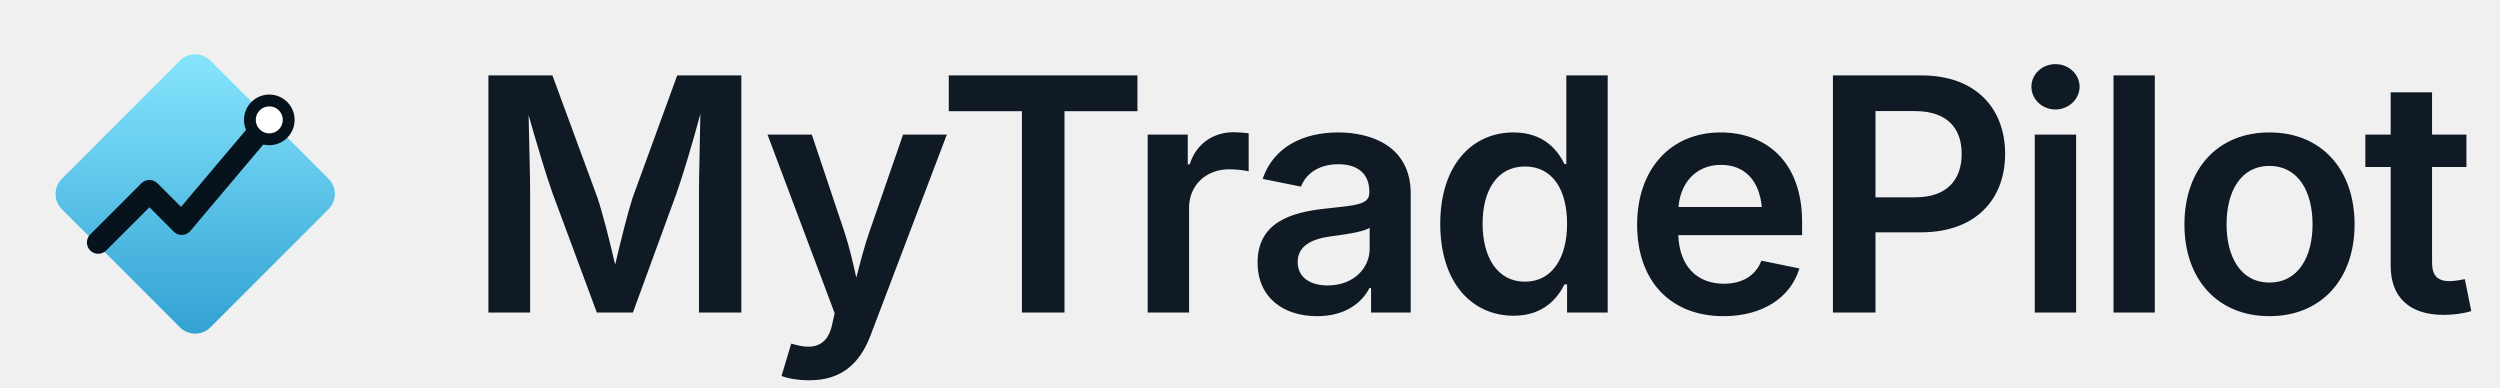
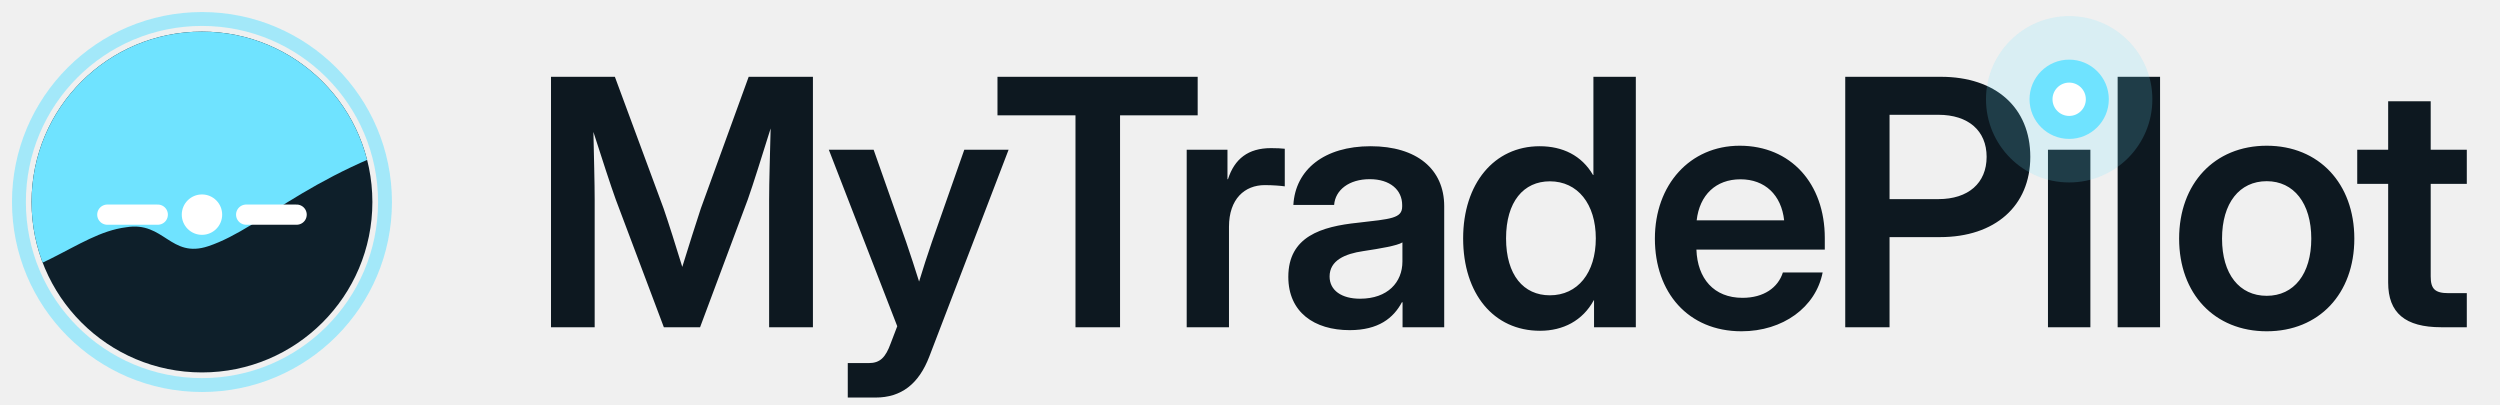
- <svg xmlns="http://www.w3.org/2000/svg" viewBox="0 0 231.77 36.00" width="232" height="36" role="img" aria-label="MyTradePilot">
-   <g transform="translate(2.0 2.0) scale(0.5)">
+ <svg xmlns="http://www.w3.org/2000/svg" viewBox="0 0 198.05 32.00" width="198" height="32" role="img" aria-label="MyTradePilot">
+   <g transform="scale(0.5)">
    <defs>
-       <linearGradient id="mtp-g" x1="12" y1="12" x2="52" y2="52" gradientUnits="userSpaceOnUse">
-         <stop offset="0" stop-color="#8ae8ff" />
-         <stop offset="1" stop-color="#2e9fd1" />
-       </linearGradient>
+       <clipPath id="mtp-clip">
+         <circle cx="32" cy="32" r="27" />
+       </clipPath>
    </defs>
-     <rect x="12.5" y="12.5" width="39" height="39" rx="4" transform="rotate(45 32 32)" fill="url(#mtp-g)" />
-     <path d="M14 41 L23.5 31.5 L29.5 37.5 L45.75 18.25" fill="none" stroke="#07131c" stroke-width="4.2" stroke-linecap="round" stroke-linejoin="round" />
-     <circle cx="45.75" cy="18.25" r="3.6" fill="#ffffff" stroke="#07131c" stroke-width="2.2" />
+     <circle cx="32" cy="32" r="27" fill="#0e1f2a" />
+     <path d="M-10 46 C6 45 12 37 20 36 C26 35 27 41 33 39 C42 36 50 26 74 20 L74 -10 L-10 -10 Z" fill="#6fe3ff" clip-path="url(#mtp-clip)" />
+     <circle cx="32" cy="32" r="29" fill="none" stroke="#6fe3ff" stroke-width="2.2" opacity="0.6" />
+     <path d="M17 34 H25 M39 34 H47" stroke="#ffffff" stroke-width="3.2" stroke-linecap="round" />
+     <circle cx="32" cy="34" r="3.2" fill="#ffffff" />
  </g>
-   <path transform="translate(43.00 29.00)" fill="#0f1a24" d="M2.21 0.00H6.08V-11.10C6.08 -12.77 5.99 -15.81 5.94 -18.31C6.75 -15.47 7.63 -12.54 8.15 -11.10L12.27 0.00H15.62L19.68 -11.10C20.20 -12.58 21.13 -15.61 21.88 -18.43C21.84 -15.81 21.75 -12.74 21.75 -11.10V0.00H25.68V-22.00H19.73L15.59 -10.65C15.16 -9.33 14.48 -6.61 13.97 -4.44C13.47 -6.64 12.77 -9.35 12.33 -10.65L8.15 -22.00H2.21ZM29.41 5.89C29.93 6.10 30.89 6.29 31.98 6.29C34.96 6.29 36.66 4.77 37.67 2.13L44.75 -16.51H40.69L37.58 -7.53C37.09 -6.11 36.72 -4.68 36.35 -3.23C36.03 -4.68 35.70 -6.10 35.23 -7.53L32.22 -16.51H28.11L34.34 0.06L34.11 1.11C33.71 3.00 32.50 3.47 30.77 3.01L30.31 2.89ZM44.93 -18.68H51.72V0.00H55.67V-18.68H62.44V-22.00H44.93ZM63.39 0.00H67.23V-9.72C67.23 -11.81 68.81 -13.29 70.95 -13.29C71.63 -13.29 72.44 -13.19 72.76 -13.10V-16.63C72.40 -16.68 71.79 -16.73 71.36 -16.73C69.47 -16.73 67.88 -15.65 67.29 -13.75H67.11V-16.51H63.39ZM79.11 0.34C81.68 0.34 83.25 -0.86 83.97 -2.27H84.12V0.00H87.80V-11.03C87.80 -15.43 84.16 -16.71 81.06 -16.71C77.76 -16.71 75.04 -15.31 74.06 -12.40L77.62 -11.68C78.02 -12.77 79.16 -13.76 81.08 -13.76C82.95 -13.76 83.96 -12.82 83.96 -11.21V-11.13C83.96 -10.00 82.75 -9.95 79.88 -9.64C76.69 -9.30 73.59 -8.36 73.59 -4.64C73.59 -1.39 75.97 0.34 79.11 0.34ZM80.10 -2.51C78.48 -2.51 77.31 -3.25 77.31 -4.68C77.31 -6.19 78.61 -6.82 80.34 -7.06C81.33 -7.19 83.47 -7.46 83.99 -7.87V-5.92C83.99 -4.09 82.47 -2.51 80.10 -2.51ZM97.35 0.30C100.20 0.30 101.47 -1.42 102.07 -2.61H102.31V0.00H106.08V-22.00H102.24V-13.78H102.07C101.48 -14.94 100.27 -16.71 97.33 -16.71C93.53 -16.71 90.54 -13.72 90.54 -8.22C90.54 -2.81 93.44 0.30 97.35 0.30ZM98.40 -2.86C95.83 -2.86 94.47 -5.14 94.47 -8.24C94.47 -11.31 95.80 -13.55 98.40 -13.55C100.92 -13.55 102.31 -11.46 102.31 -8.24C102.31 -5.02 100.89 -2.86 98.40 -2.86ZM116.83 0.34C120.50 0.34 123.07 -1.42 123.87 -4.09L120.34 -4.81C119.82 -3.41 118.55 -2.67 116.87 -2.67C114.40 -2.67 112.74 -4.24 112.63 -7.18H124.12V-8.39C124.12 -14.17 120.60 -16.71 116.57 -16.71C111.85 -16.71 108.81 -13.23 108.81 -8.15C108.81 -2.98 111.85 0.34 116.83 0.34ZM112.65 -9.79C112.82 -11.99 114.24 -13.70 116.59 -13.70C118.88 -13.70 120.16 -12.15 120.38 -9.79ZM126.98 0.00H130.93V-7.44H135.15C140.23 -7.44 142.96 -10.50 142.96 -14.72C142.96 -18.91 140.27 -22.00 135.21 -22.00H126.98ZM130.93 -10.69V-18.69H134.60C137.61 -18.69 138.93 -17.07 138.93 -14.72C138.93 -12.37 137.61 -10.69 134.63 -10.69ZM145.71 0.00H149.55V-16.51H145.71ZM147.63 -18.84C148.85 -18.84 149.87 -19.79 149.87 -20.95C149.87 -22.12 148.85 -23.05 147.63 -23.05C146.40 -23.05 145.40 -22.12 145.40 -20.95C145.40 -19.79 146.40 -18.84 147.63 -18.84ZM156.85 -22.00H153.02V0.00H156.85ZM167.49 0.34C172.30 0.34 175.39 -3.09 175.39 -8.17C175.39 -13.30 172.30 -16.71 167.49 -16.71C162.67 -16.71 159.60 -13.30 159.60 -8.17C159.60 -3.09 162.67 0.34 167.49 0.34ZM167.49 -2.78C164.81 -2.78 163.51 -5.17 163.51 -8.18C163.51 -11.22 164.81 -13.60 167.49 -13.60C170.17 -13.60 171.49 -11.22 171.49 -8.18C171.49 -5.17 170.17 -2.78 167.49 -2.78ZM185.77 -16.51H182.58V-20.43H178.74V-16.51H176.39V-13.50H178.74V-4.33C178.74 -1.40 180.50 0.22 183.65 0.22C184.47 0.22 185.38 0.12 186.22 -0.13L185.62 -3.10C185.25 -3.01 184.57 -2.91 184.22 -2.91C183.05 -2.91 182.58 -3.46 182.58 -4.65V-13.50H185.77Z" />
+   <g transform="translate(42.00 25.92)">
+     <path fill="#0d1820" d="M1.65 0.00H5.11V-10.12C5.11 -11.45 5.05 -13.52 5.01 -15.47C5.70 -13.33 6.36 -11.28 6.78 -10.12L10.59 0.00H13.46L17.24 -10.12C17.67 -11.33 18.35 -13.52 19.05 -15.75C19.00 -13.71 18.93 -11.52 18.93 -10.12V0.00H22.40V-19.84H17.31L13.52 -9.41C13.16 -8.31 12.52 -6.32 12.05 -4.78C11.58 -6.32 10.95 -8.31 10.57 -9.41L6.71 -19.84H1.65ZM25.16 5.57H27.36C29.39 5.57 30.78 4.51 31.62 2.32L37.90 -14.06H34.39L31.82 -6.74C31.46 -5.70 31.13 -4.66 30.81 -3.62C30.49 -4.66 30.14 -5.70 29.79 -6.74L27.21 -14.06H23.66L29.08 -0.08L28.56 1.28C28.16 2.38 27.73 2.84 26.82 2.84H25.16ZM37.02 -16.79H43.20V0.00H46.73V-16.79H52.88V-19.84H37.02ZM52.01 0.00H55.36V-7.96C55.36 -10.16 56.60 -11.26 58.20 -11.26C58.86 -11.26 59.53 -11.20 59.78 -11.16V-14.14C59.52 -14.17 59.14 -14.19 58.69 -14.19C56.88 -14.19 55.80 -13.34 55.28 -11.73H55.24V-14.06H52.01ZM64.92 0.23C67.21 0.23 68.39 -0.73 69.06 -1.98H69.11V0.00H72.41V-9.59C72.41 -12.52 70.24 -14.34 66.58 -14.34C62.91 -14.34 60.62 -12.49 60.46 -9.69H63.69C63.78 -10.88 64.88 -11.73 66.51 -11.73C68.12 -11.73 69.08 -10.88 69.08 -9.68V-9.57C69.08 -8.62 68.19 -8.58 65.58 -8.28C62.68 -7.98 60.06 -7.19 60.06 -3.99C60.06 -1.19 62.12 0.23 64.92 0.23ZM65.74 -2.26C64.28 -2.26 63.33 -2.92 63.33 -4.02C63.33 -5.30 64.56 -5.82 65.99 -6.03C67.38 -6.24 68.68 -6.46 69.10 -6.72V-5.21C69.10 -3.57 67.94 -2.26 65.74 -2.26ZM80.00 0.28C81.83 0.28 83.38 -0.52 84.26 -2.14H84.28V0.00H87.59V-19.84H84.23V-12.06H84.20C83.30 -13.61 81.79 -14.34 79.97 -14.34C76.36 -14.34 73.91 -11.37 73.91 -7.04C73.91 -2.66 76.32 0.28 80.00 0.28ZM80.78 -2.53C78.70 -2.53 77.31 -4.13 77.31 -7.04C77.31 -9.95 78.70 -11.56 80.78 -11.56C82.98 -11.56 84.42 -9.77 84.42 -7.04C84.42 -4.30 82.98 -2.53 80.78 -2.53ZM95.96 0.32C99.24 0.32 101.85 -1.58 102.39 -4.34H99.24C98.86 -3.14 97.73 -2.33 96.04 -2.33C93.77 -2.33 92.47 -3.86 92.39 -6.15H102.56V-7.07C102.56 -11.38 99.87 -14.38 95.82 -14.38C91.88 -14.38 89.10 -11.29 89.10 -7.02C89.10 -2.76 91.73 0.32 95.96 0.32ZM92.41 -8.47C92.64 -10.48 93.93 -11.72 95.88 -11.72C97.82 -11.72 99.12 -10.48 99.34 -8.47ZM104.18 0.00H107.69V-7.14H111.69C116.04 -7.14 118.84 -9.60 118.84 -13.50C118.84 -17.39 116.11 -19.84 111.76 -19.84H104.18ZM107.69 -10.15V-16.83H111.56C113.93 -16.83 115.38 -15.57 115.38 -13.50C115.38 -11.42 113.93 -10.15 111.56 -10.15ZM120.24 0.00H123.60V-14.06H120.24ZM129.12 -19.84H125.76V0.00H129.12ZM137.57 0.32C141.71 0.32 144.51 -2.65 144.51 -7.02C144.51 -11.38 141.71 -14.38 137.57 -14.38C133.43 -14.38 130.63 -11.38 130.63 -7.02C130.63 -2.65 133.43 0.32 137.57 0.32ZM137.57 -2.49C135.40 -2.49 134.03 -4.21 134.03 -7.02C134.03 -9.84 135.41 -11.57 137.57 -11.57C139.71 -11.57 141.10 -9.83 141.10 -7.02C141.10 -4.22 139.73 -2.49 137.57 -2.49ZM153.42 -14.06H150.56V-17.90H147.19V-14.06H144.74V-11.36H147.19V-3.54C147.19 -1.13 148.54 0.00 151.40 0.00H153.42V-2.70H151.98C150.89 -2.70 150.56 -3.04 150.56 -4.03V-11.36H153.42Z" />
+     <circle cx="121.92" cy="-18.06" r="6.59" fill="#6fe3ff" opacity="0.18" />
+     <circle cx="121.92" cy="-18.06" r="3.14" fill="#6fe3ff" />
+     <circle cx="121.92" cy="-18.06" r="1.32" fill="#ffffff" />
+   </g>
</svg>
